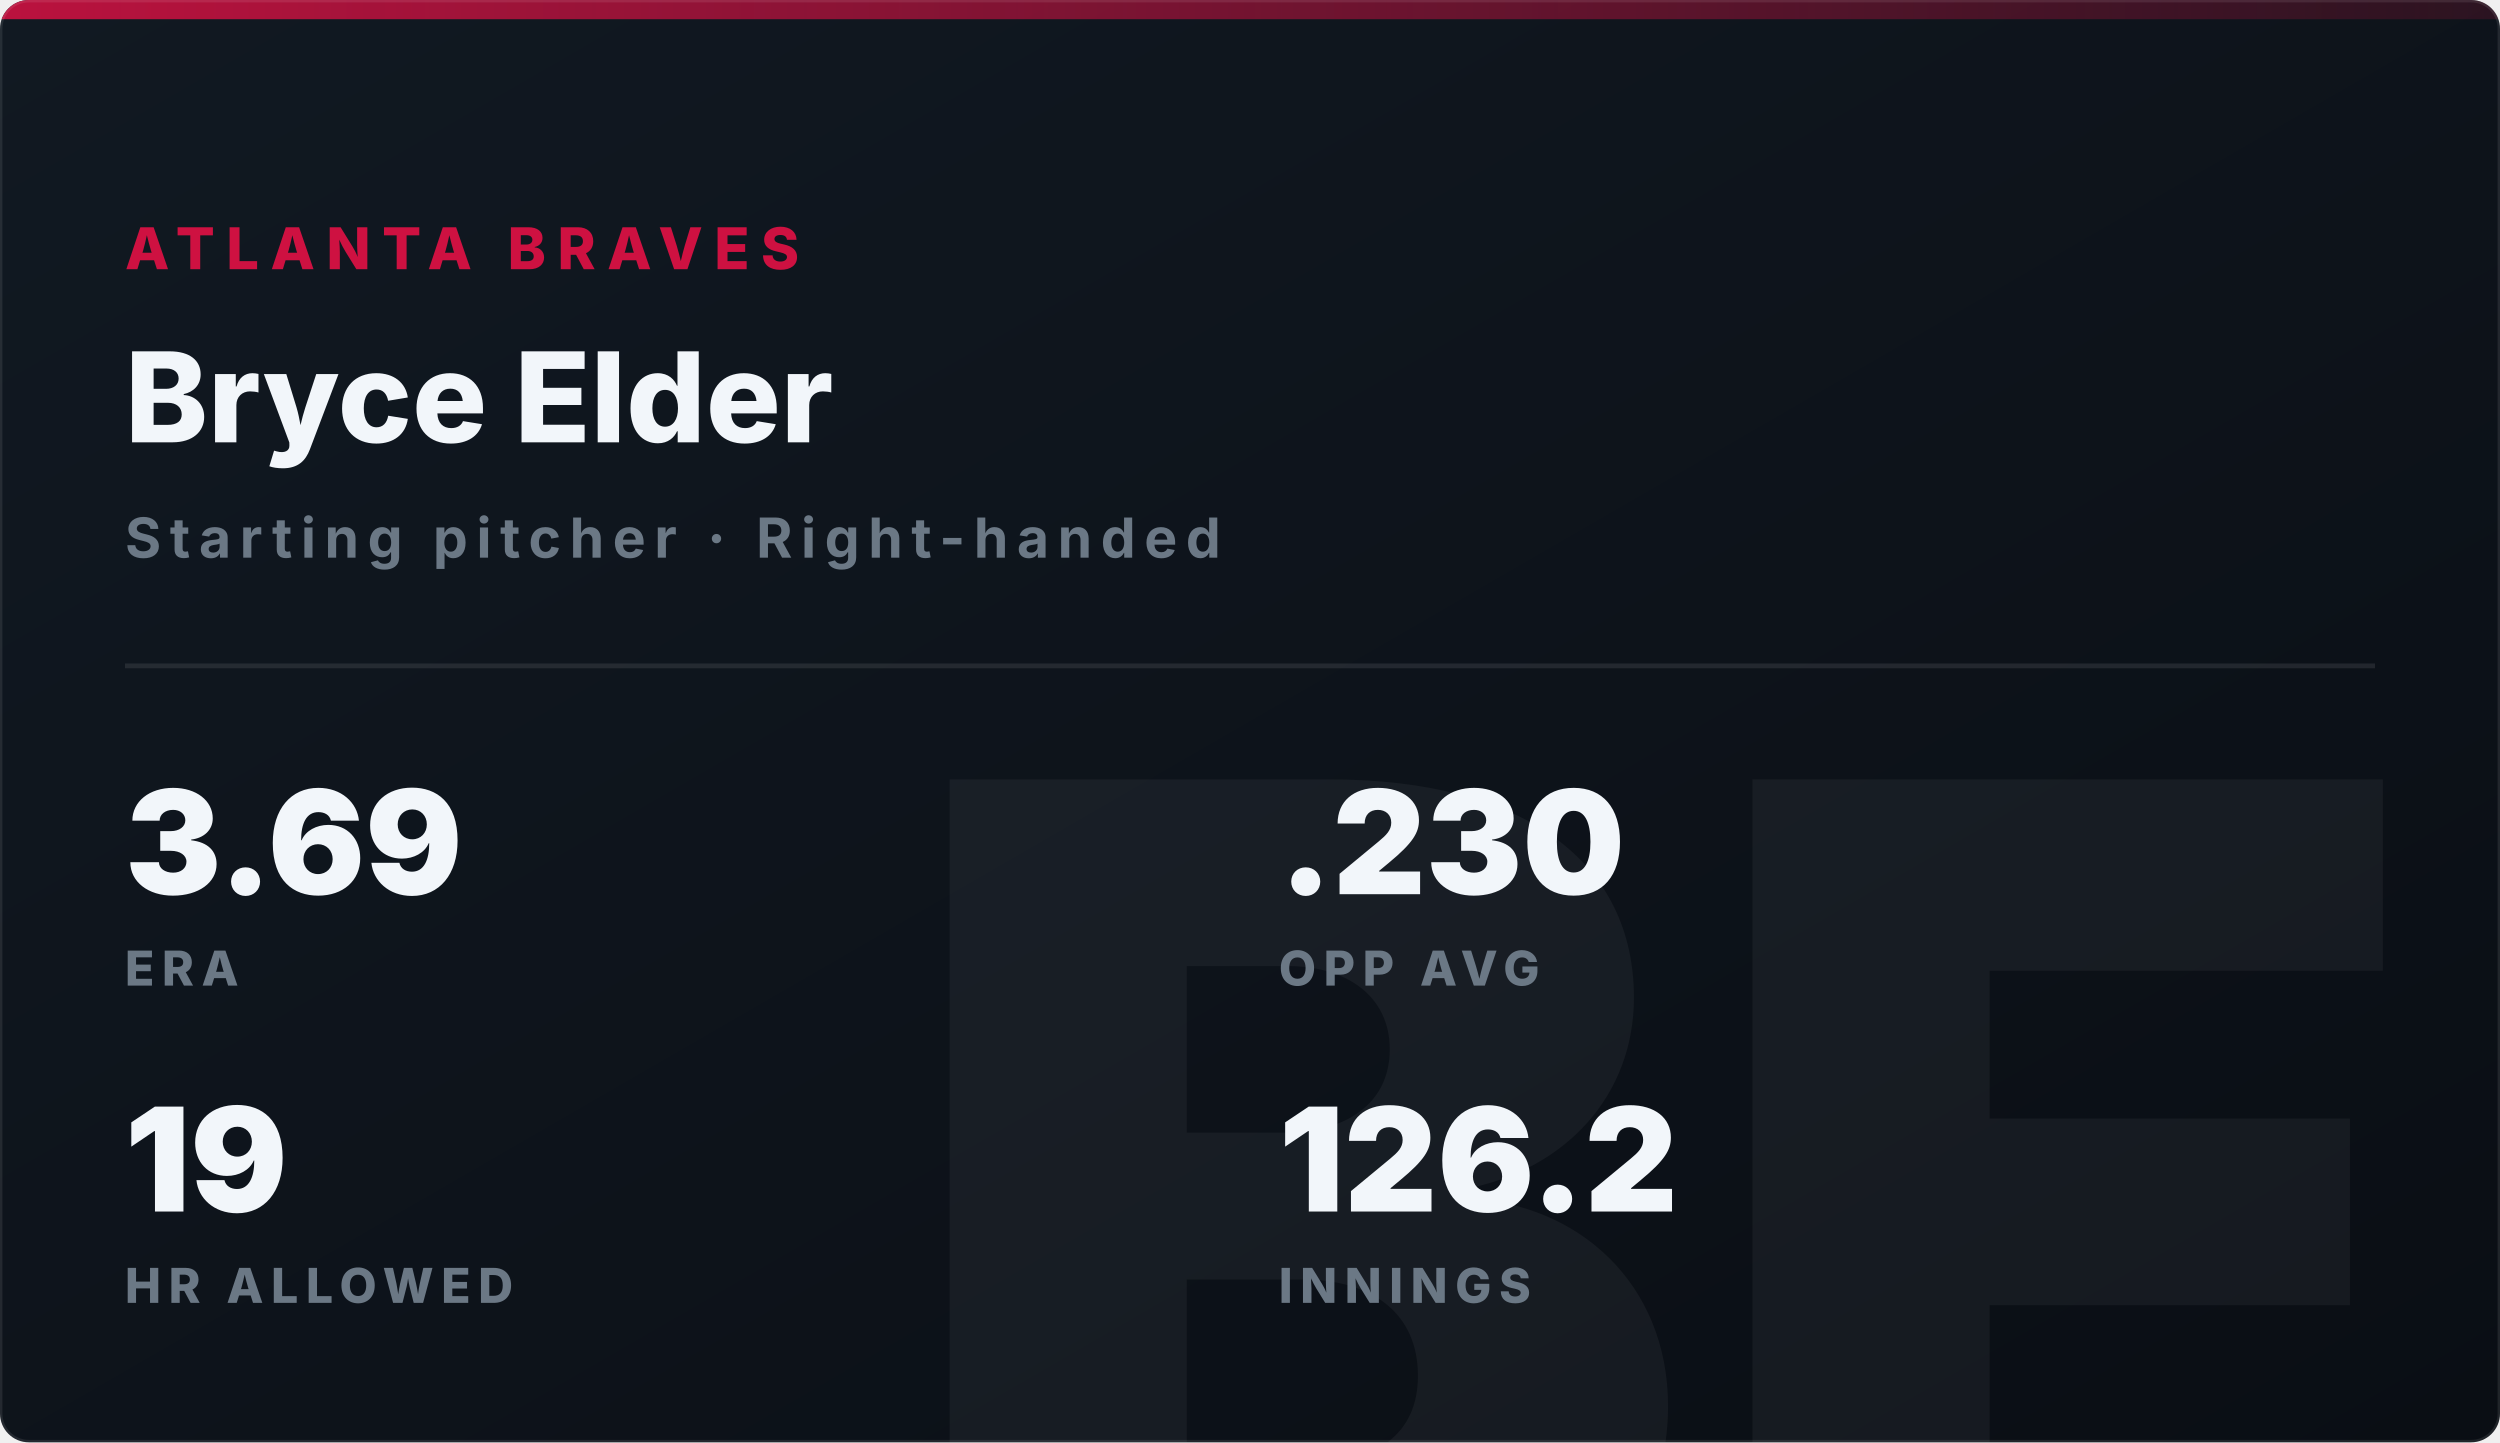
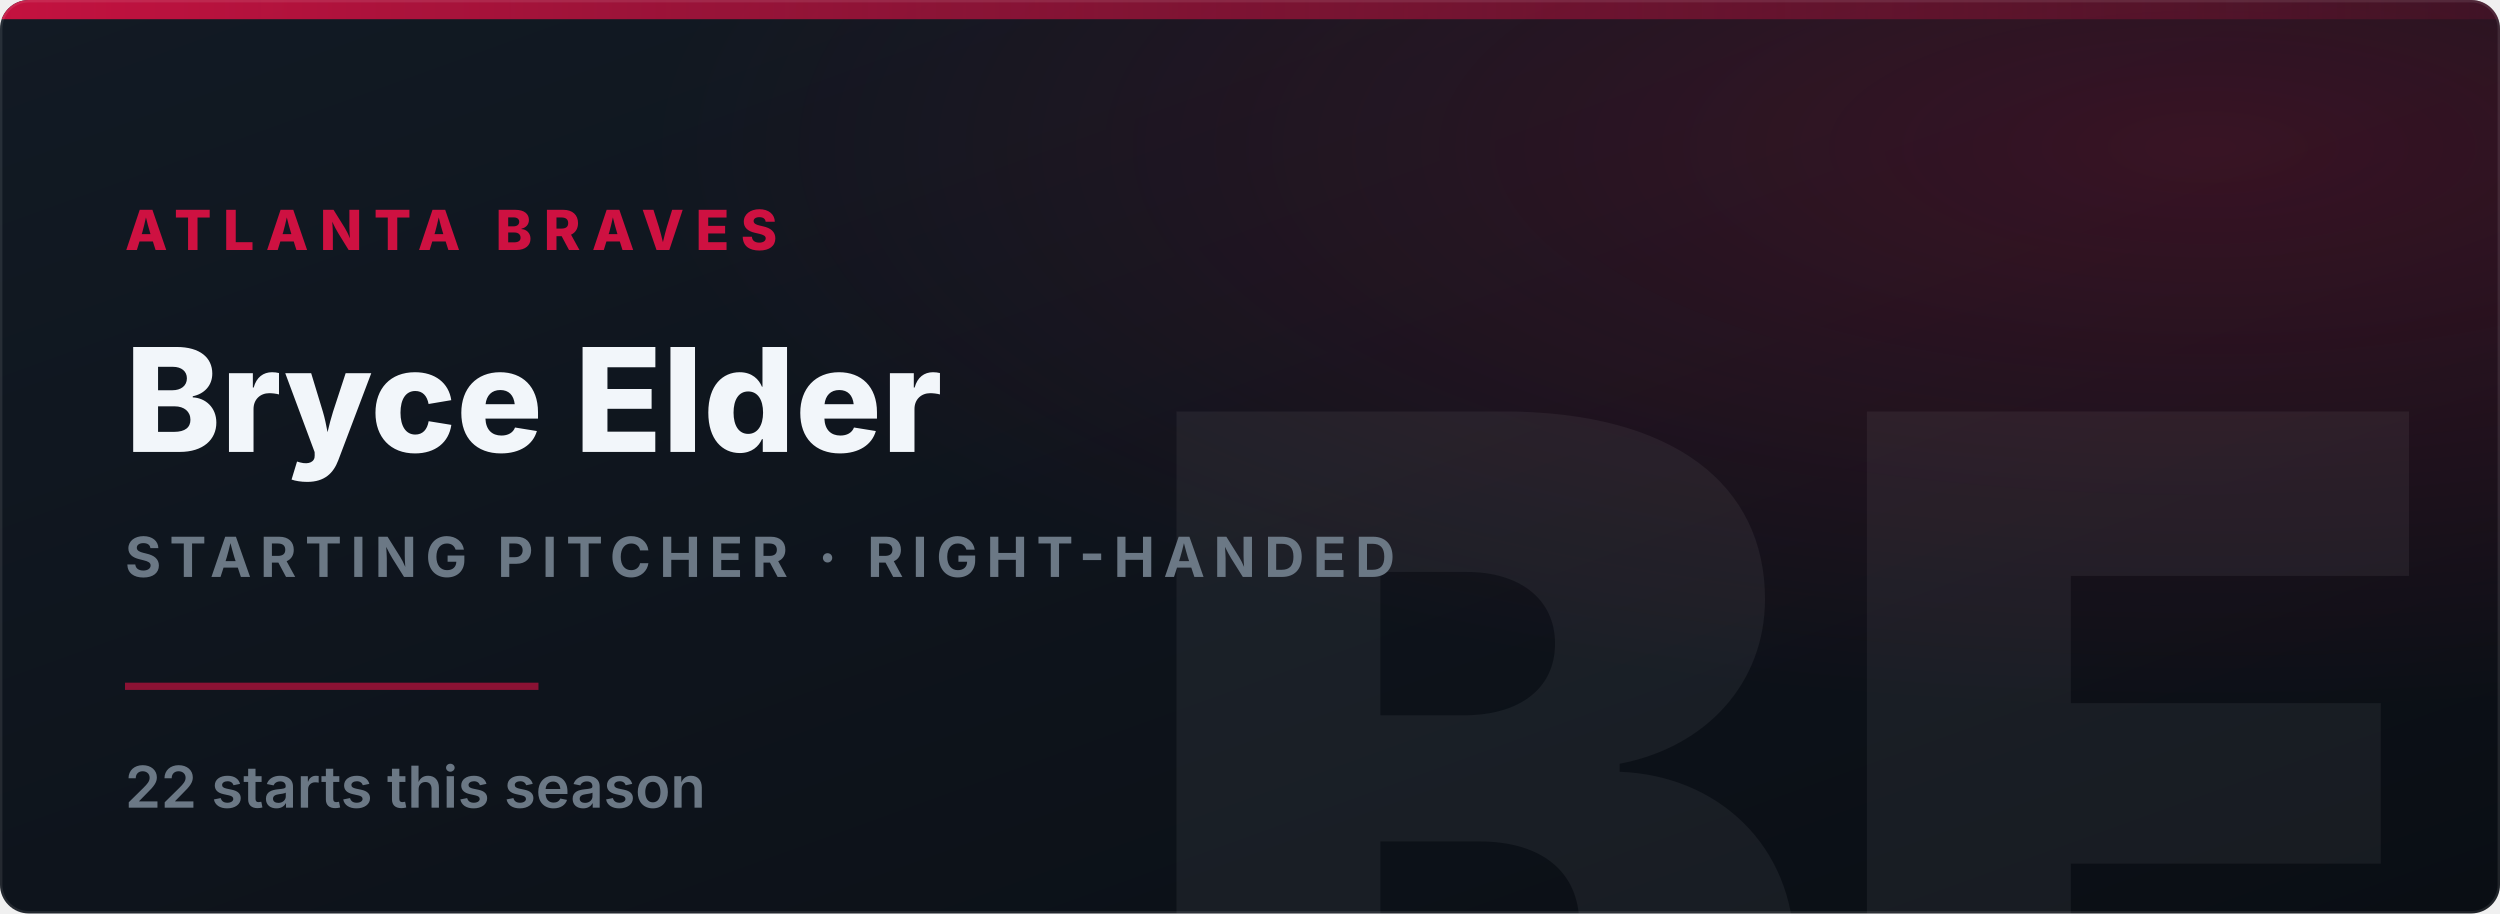
- <svg xmlns="http://www.w3.org/2000/svg" viewBox="0 0 520 300" width="520" height="300" role="img" aria-label="Bryce Elder, ATLANTA BRAVES Starting pitcher, Right-handed. 3.69 ERA, .230 OPP AVG, 19 HR ALLOWED, 126.2 INNINGS">
+ <svg xmlns="http://www.w3.org/2000/svg" viewBox="0 0 520 190" width="520" height="190" role="img" aria-label="Bryce Elder, ATLANTA BRAVES Starting pitcher, Right-handed, 22 starts this season.">
  <defs>
    <linearGradient id="bgelder" x1="0" y1="0" x2="1" y2="1">
-       <stop offset="0%" stop-color="#111922" />
+       <stop offset="0%" stop-color="#121A24" />
      <stop offset="100%" stop-color="#0A0E14" />
    </linearGradient>
    <linearGradient id="accelder" x1="0" y1="0" x2="1" y2="0">
-       <stop offset="0%" stop-color="#CE1141" stop-opacity=".9" />
-       <stop offset="100%" stop-color="#CE1141" stop-opacity=".15" />
+       <stop offset="0%" stop-color="#CE1141" stop-opacity=".95" />
+       <stop offset="100%" stop-color="#CE1141" stop-opacity=".12" />
    </linearGradient>
+     <radialGradient id="glowelder" cx="88%" cy="16%" r="62%">
+       <stop offset="0%" stop-color="#CE1141" stop-opacity=".22" />
+       <stop offset="100%" stop-color="#CE1141" stop-opacity="0" />
+     </radialGradient>
    <clipPath id="clipelder">
-       <rect width="520" height="300" rx="6" />
+       <rect width="520" height="190" rx="6" />
    </clipPath>
  </defs>
  <g clip-path="url(#clipelder)">
-     <rect width="520" height="300" fill="url(#bgelder)" />
-     <text x="506" y="344" text-anchor="end" font-family="'Barlow Condensed', Inter, sans-serif" font-size="250" font-weight="900" fill="#FFFFFF" opacity=".05">BE</text>
+     <rect width="520" height="190" fill="url(#bgelder)" />
+     <rect width="520" height="190" fill="url(#glowelder)" />
+     <text x="510" y="242" text-anchor="end" font-family="'Barlow Condensed', Inter, sans-serif" font-size="215" font-weight="900" fill="#FFFFFF" opacity=".055">BE</text>
    <rect width="520" height="4" fill="url(#accelder)" />
-     <text x="26" y="56" font-family="Inter, 'Segoe UI', Arial, sans-serif" font-size="12" font-weight="800" letter-spacing="2.4" fill="#CE1141">ATLANTA BRAVES</text>
-     <text x="26" y="92" font-family="Inter, 'Segoe UI', Arial, sans-serif" font-size="26" font-weight="800" fill="#F2F6FA">Bryce Elder</text>
-     <text x="26" y="116" font-family="Inter, 'Segoe UI', Arial, sans-serif" font-size="11.5" font-weight="700" letter-spacing="1.8" fill="#6B7885">Starting pitcher · Right-handed</text>
-     <rect x="26" y="138" width="468" height="1" fill="#FFFFFF" opacity=".09" />
-     <text x="26" y="186" font-family="Inter, 'Segoe UI', Arial, sans-serif" font-size="30" font-weight="900" fill="#F2F6FA">3.69</text>
-     <text x="26" y="205" font-family="Inter, 'Segoe UI', Arial, sans-serif" font-size="10" font-weight="800" letter-spacing="1.6" fill="#6B7885">ERA</text>
-     <text x="266" y="186" font-family="Inter, 'Segoe UI', Arial, sans-serif" font-size="30" font-weight="900" fill="#F2F6FA">.230</text>
-     <text x="266" y="205" font-family="Inter, 'Segoe UI', Arial, sans-serif" font-size="10" font-weight="800" letter-spacing="1.6" fill="#6B7885">OPP AVG</text>
-     <text x="26" y="252" font-family="Inter, 'Segoe UI', Arial, sans-serif" font-size="30" font-weight="900" fill="#F2F6FA">19</text>
-     <text x="26" y="271" font-family="Inter, 'Segoe UI', Arial, sans-serif" font-size="10" font-weight="800" letter-spacing="1.6" fill="#6B7885">HR ALLOWED</text>
-     <text x="266" y="252" font-family="Inter, 'Segoe UI', Arial, sans-serif" font-size="30" font-weight="900" fill="#F2F6FA">126.2</text>
-     <text x="266" y="271" font-family="Inter, 'Segoe UI', Arial, sans-serif" font-size="10" font-weight="800" letter-spacing="1.6" fill="#6B7885">INNINGS</text>
-     <rect width="520" height="300" rx="6" fill="none" stroke="#FFFFFF" stroke-opacity=".09" />
+     <text x="26" y="52" font-family="Inter, 'Segoe UI', Arial, sans-serif" font-size="11.5" font-weight="800" letter-spacing="2.4" fill="#CE1141">ATLANTA BRAVES</text>
+     <text x="26" y="94" font-family="Inter, 'Segoe UI', Arial, sans-serif" font-size="30" font-weight="800" fill="#F2F6FA">Bryce Elder</text>
+     <text x="26" y="120" font-family="Inter, 'Segoe UI', Arial, sans-serif" font-size="11.5" font-weight="700" letter-spacing="1.8" fill="#6B7885">STARTING PITCHER · RIGHT-HANDED</text>
+     <rect x="26" y="142" width="86" height="1.5" fill="#CE1141" opacity=".65" />
+     <text x="26" y="168" font-family="Inter, 'Segoe UI', Arial, sans-serif" font-size="12" font-weight="600" fill="#6B7885">22 starts this season</text>
+     <rect width="520" height="190" rx="6" fill="none" stroke="#FFFFFF" stroke-opacity=".09" />
  </g>
</svg>
